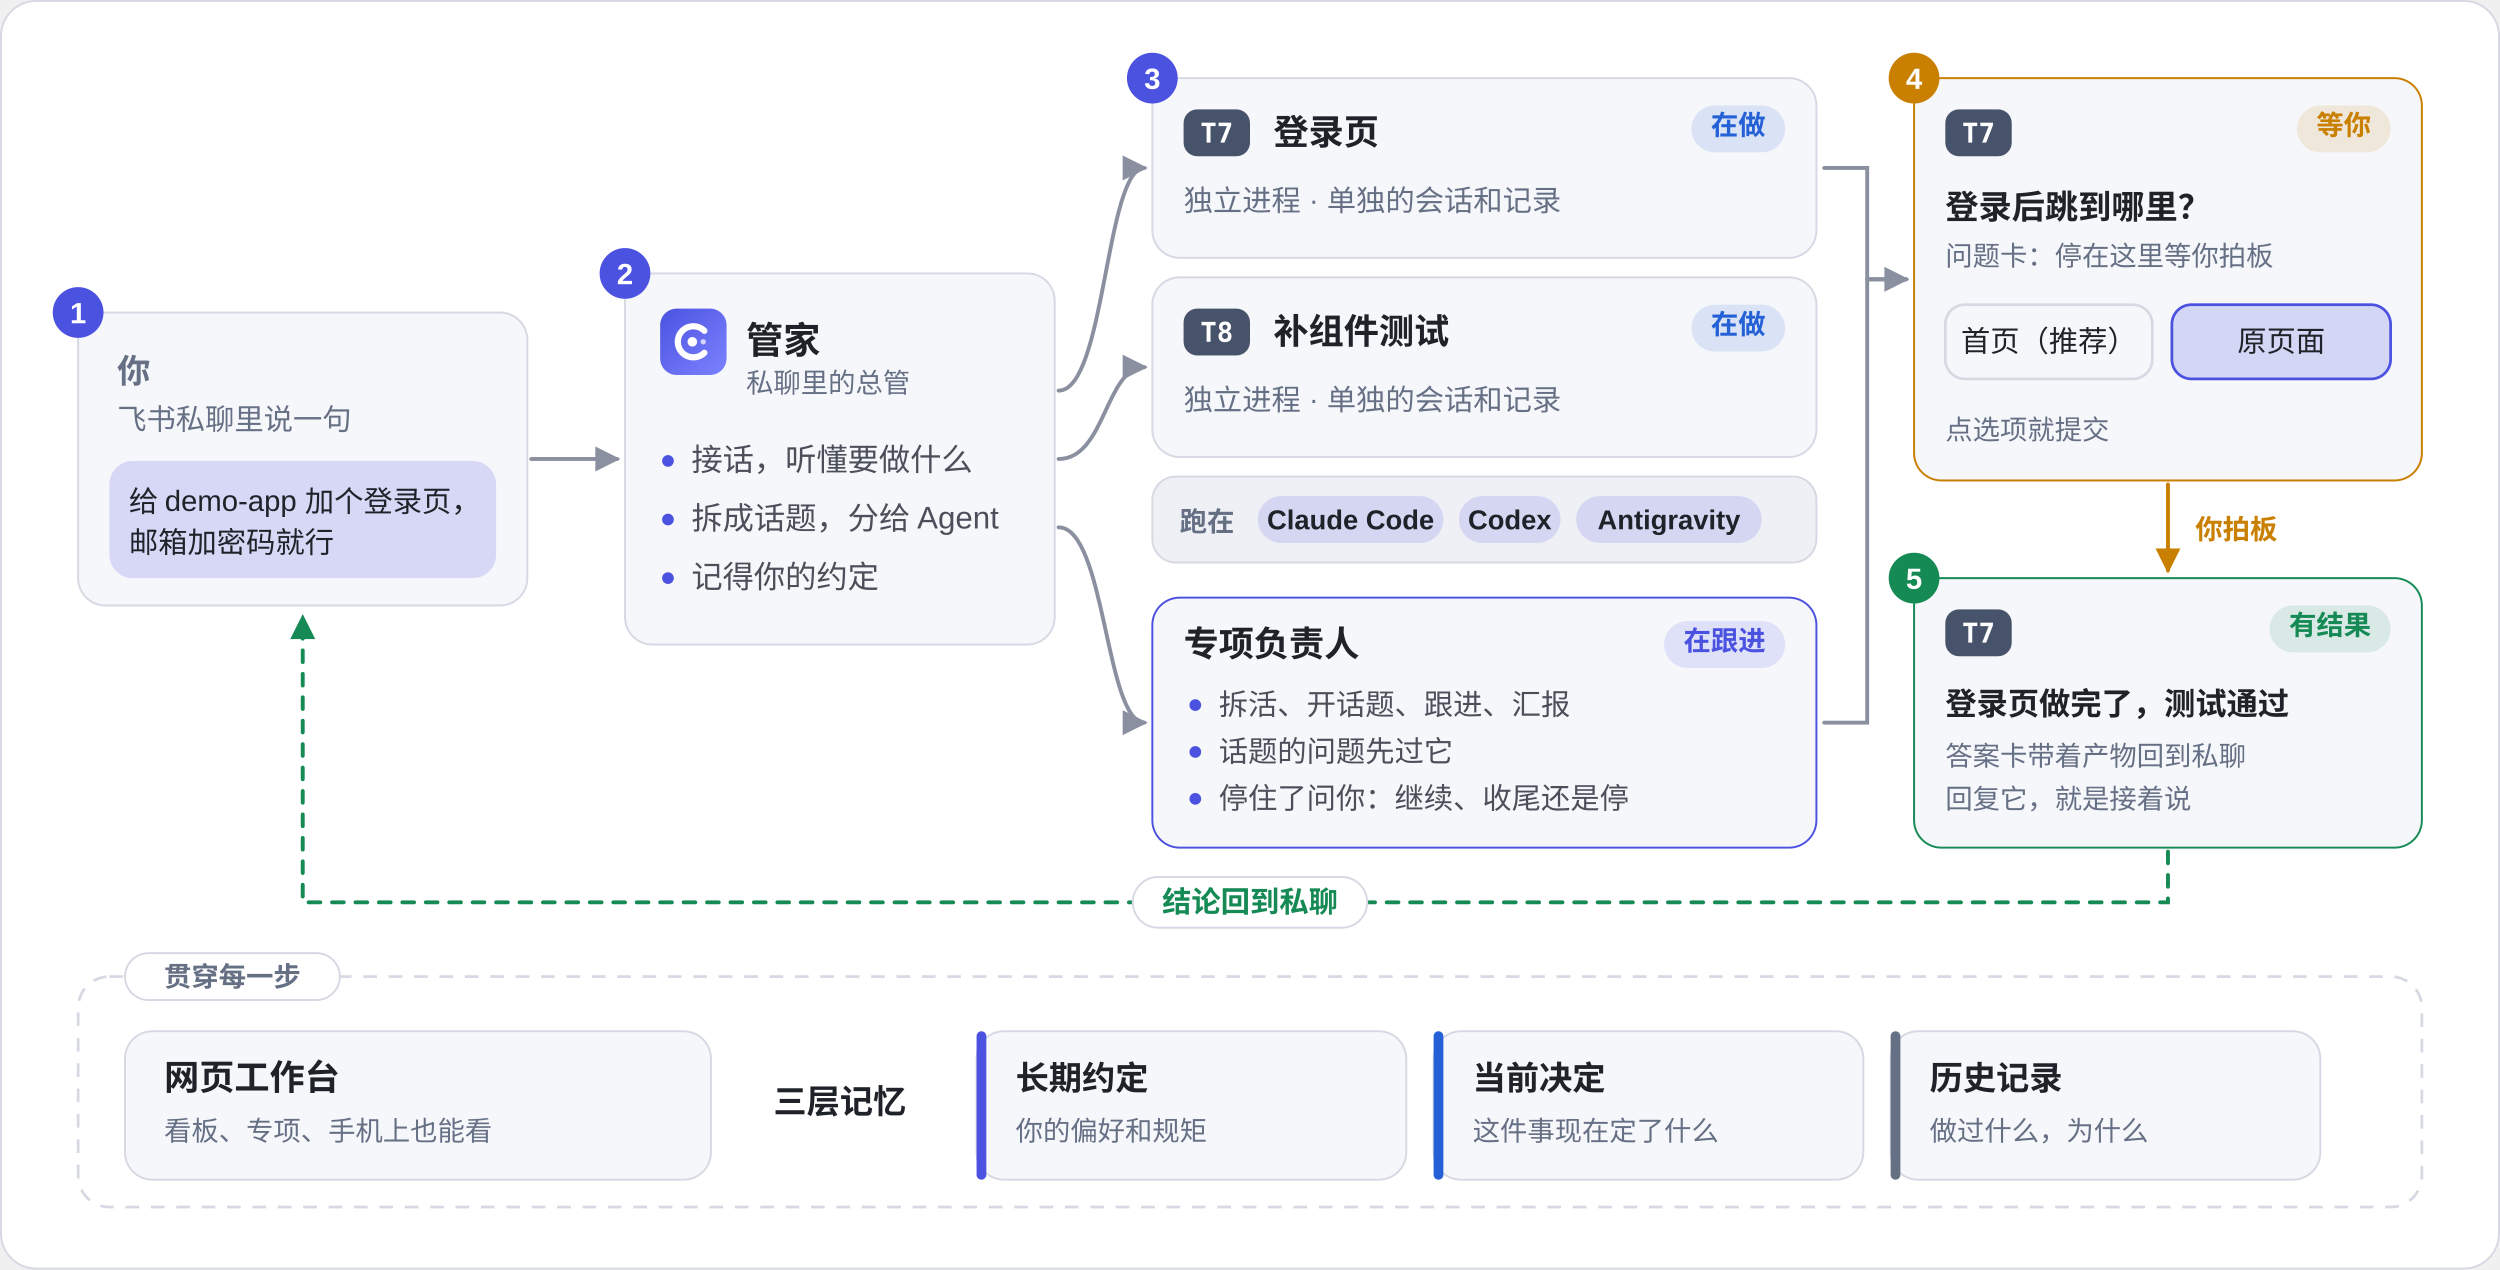
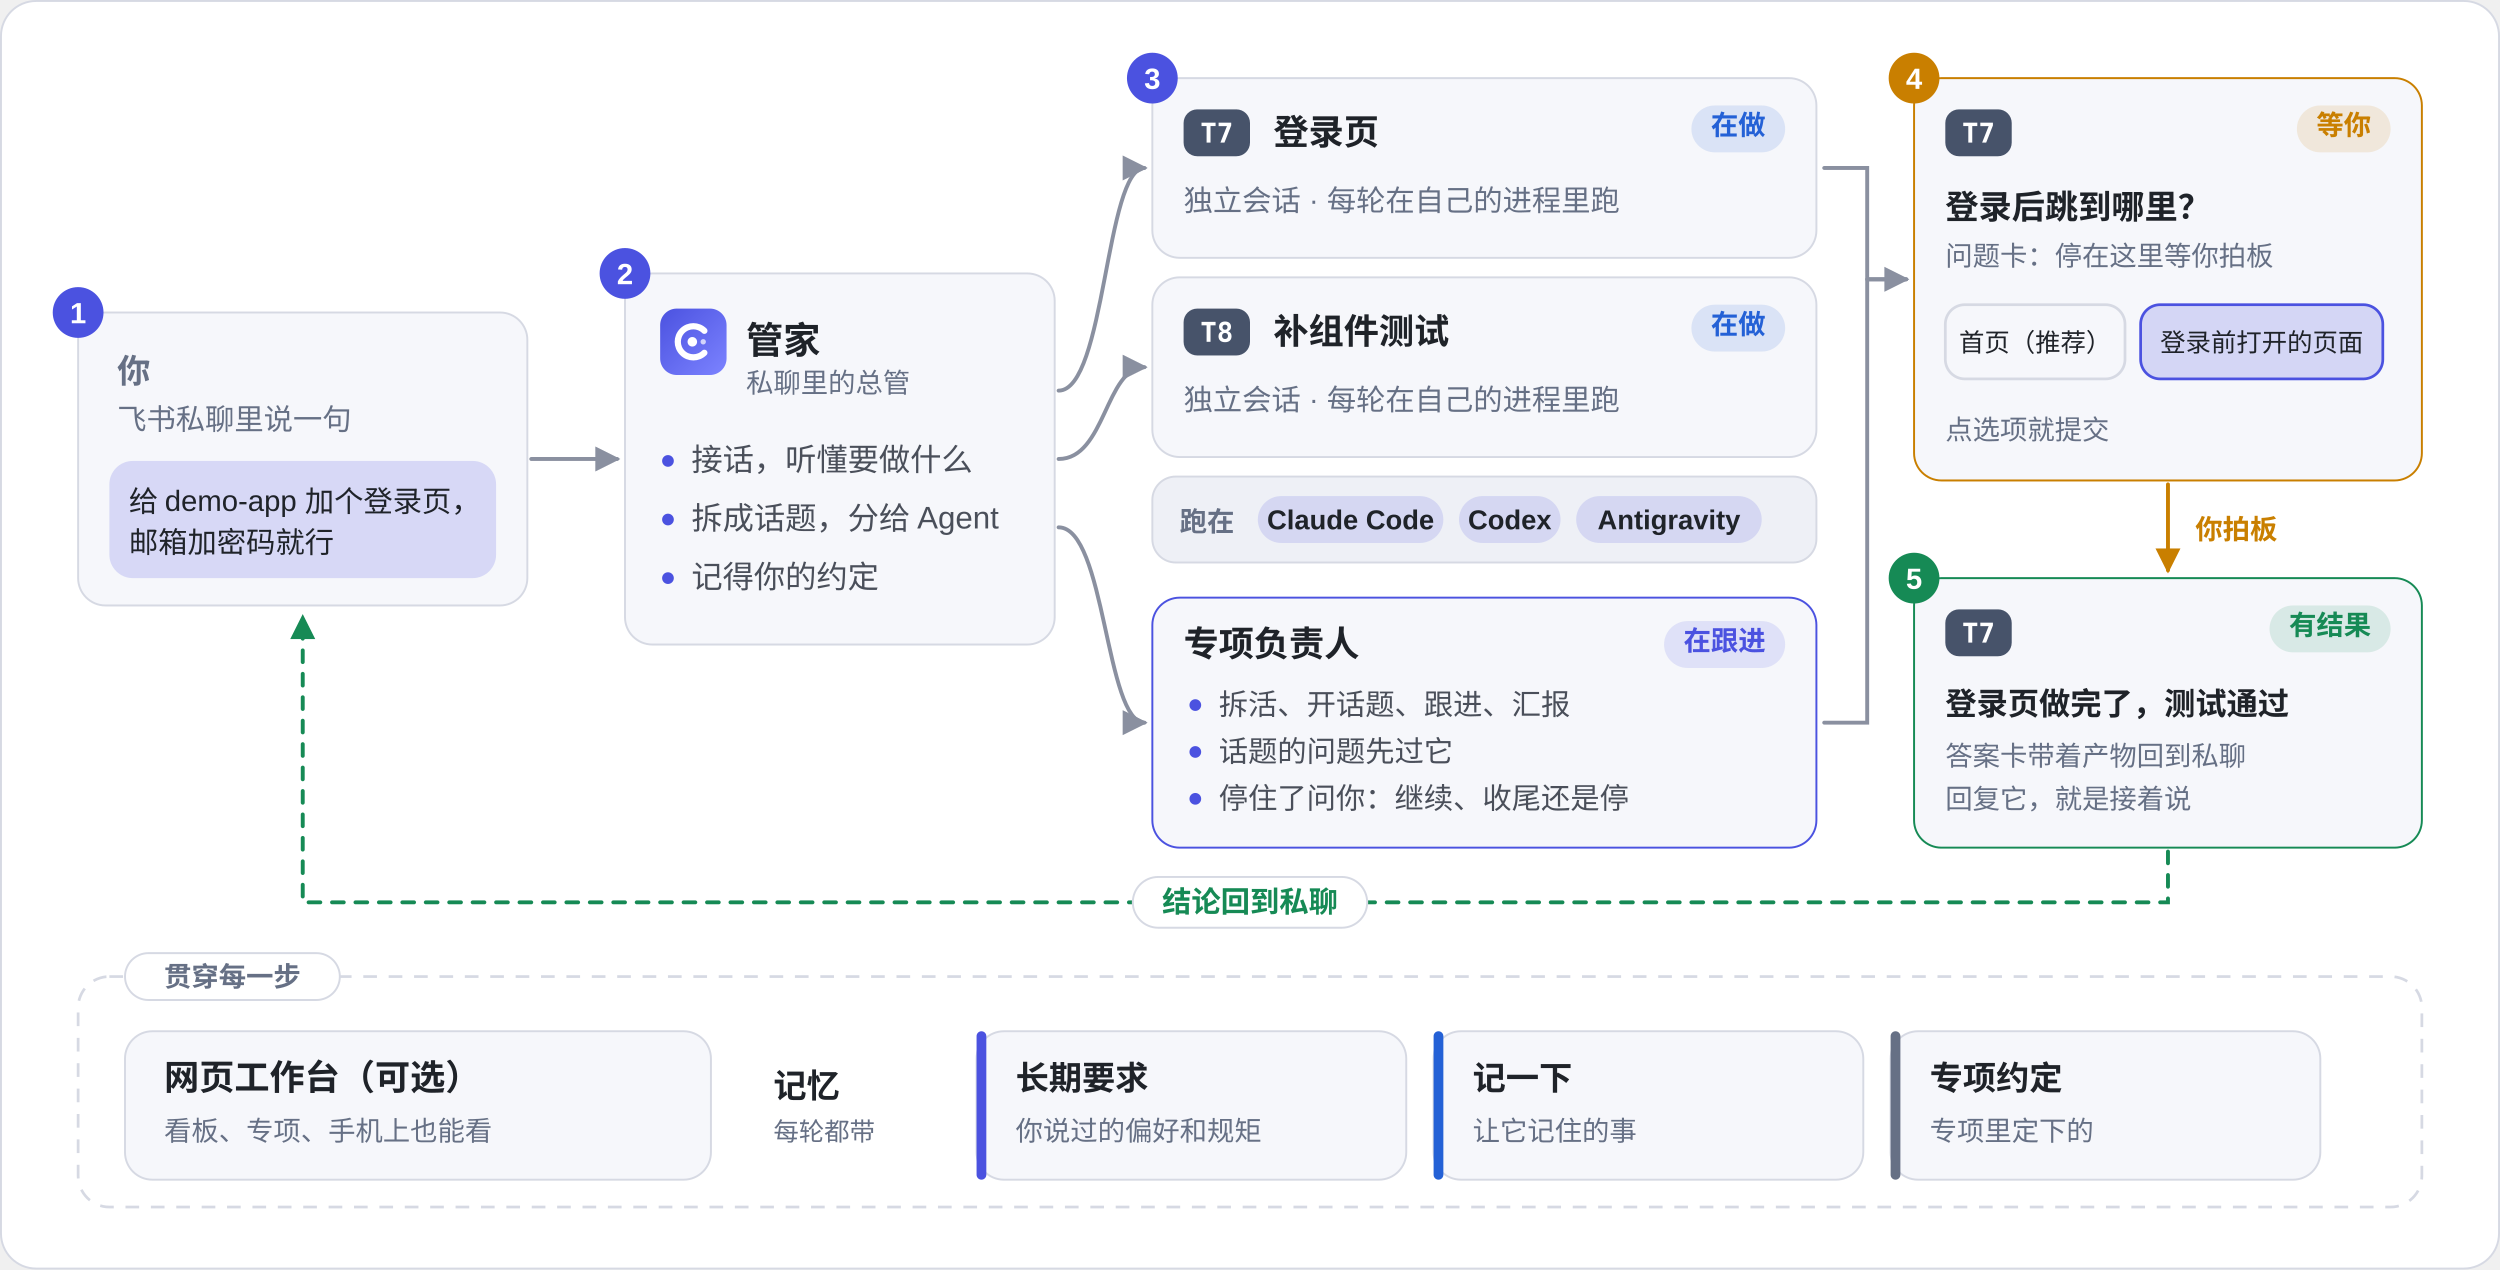
<svg xmlns="http://www.w3.org/2000/svg" viewBox="0 0 1280 650" width="1280" height="650" role="img" aria-label="Covey 工作流：一句话到结论">
  <defs>
    <marker id="ar" viewBox="0 0 10 10" refX="8" refY="5" markerWidth="8" markerHeight="8" orient="auto-start-reverse">
      <path d="M1 1L9 5L1 9z" fill="#8A90A0" />
    </marker>
    <marker id="ao" viewBox="0 0 10 10" refX="8" refY="5" markerWidth="8" markerHeight="8" orient="auto-start-reverse">
      <path d="M1 1L9 5L1 9z" fill="#C97F00" />
    </marker>
    <marker id="ag" viewBox="0 0 10 10" refX="8" refY="5" markerWidth="8" markerHeight="8" orient="auto-start-reverse">
      <path d="M1 1L9 5L1 9z" fill="#168A55" />
    </marker>
  </defs>
  <rect x="0.5" y="0.5" width="1279" height="649" rx="18" fill="#ffffff" stroke="#D6D9E3" stroke-width="1" />
  <rect x="40" y="160" width="230" height="150" rx="14" fill="#F6F7FB" stroke="#D6D9E3" stroke-width="1" />
  <text x="60" y="196" font-family="-apple-system,&quot;Segoe UI&quot;,&quot;Helvetica Neue&quot;,Arial,&quot;PingFang SC&quot;,&quot;Microsoft YaHei&quot;,&quot;Noto Sans CJK SC&quot;,sans-serif" font-size="17" font-weight="600" fill="#667085" text-anchor="start">你</text>
  <text x="60" y="220" font-family="-apple-system,&quot;Segoe UI&quot;,&quot;Helvetica Neue&quot;,Arial,&quot;PingFang SC&quot;,&quot;Microsoft YaHei&quot;,&quot;Noto Sans CJK SC&quot;,sans-serif" font-size="15" font-weight="400" fill="#667085" text-anchor="start">飞书私聊里说一句</text>
  <rect x="56" y="236" width="198" height="60" rx="12" fill="#4B52E0" fill-opacity=".18" />
  <text x="66" y="262" font-family="-apple-system,&quot;Segoe UI&quot;,&quot;Helvetica Neue&quot;,Arial,&quot;PingFang SC&quot;,&quot;Microsoft YaHei&quot;,&quot;Noto Sans CJK SC&quot;,sans-serif" font-size="15" font-weight="400" fill="#1F2329" text-anchor="start">给 demo-app 加个登录页，</text>
  <text x="66" y="283" font-family="-apple-system,&quot;Segoe UI&quot;,&quot;Helvetica Neue&quot;,Arial,&quot;PingFang SC&quot;,&quot;Microsoft YaHei&quot;,&quot;Noto Sans CJK SC&quot;,sans-serif" font-size="15" font-weight="400" fill="#1F2329" text-anchor="start">邮箱加密码就行</text>
  <circle cx="40" cy="160" r="13" fill="#4B52E0" />
  <text x="40" y="165.5" font-family="-apple-system,&quot;Segoe UI&quot;,&quot;Helvetica Neue&quot;,Arial,&quot;PingFang SC&quot;,&quot;Microsoft YaHei&quot;,&quot;Noto Sans CJK SC&quot;,sans-serif" font-size="15" font-weight="700" fill="#fff" text-anchor="middle">1</text>
  <rect x="320" y="140" width="220" height="190" rx="14" fill="#F6F7FB" stroke="#D6D9E3" stroke-width="1" />
  <g transform="translate(338 158) scale(0.53125)">
    <defs>
      <linearGradient id="mgw" x1="0" y1="0" x2="1" y2="1">
        <stop offset="0" stop-color="#4B52E0" />
        <stop offset="1" stop-color="#7C83FF" />
      </linearGradient>
    </defs>
    <rect width="64" height="64" rx="16" fill="url(#mgw)" />
    <path d="M42.6 21.4A15 15 0 1 0 42.6 42.6" fill="none" stroke="#fff" stroke-width="6" stroke-linecap="round" />
    <circle cx="31" cy="32" r="4.6" fill="#fff" />
    <circle cx="41.5" cy="32" r="2.6" fill="#fff" fill-opacity=".7" />
  </g>
  <text x="382" y="181" font-family="-apple-system,&quot;Segoe UI&quot;,&quot;Helvetica Neue&quot;,Arial,&quot;PingFang SC&quot;,&quot;Microsoft YaHei&quot;,&quot;Noto Sans CJK SC&quot;,sans-serif" font-size="19" font-weight="700" fill="#1F2329" text-anchor="start">管家</text>
  <text x="382" y="201" font-family="-apple-system,&quot;Segoe UI&quot;,&quot;Helvetica Neue&quot;,Arial,&quot;PingFang SC&quot;,&quot;Microsoft YaHei&quot;,&quot;Noto Sans CJK SC&quot;,sans-serif" font-size="14" font-weight="400" fill="#667085" text-anchor="start">私聊里的总管</text>
  <circle cx="342" cy="236" r="3" fill="#4B52E0" />
  <text x="354" y="241" font-family="-apple-system,&quot;Segoe UI&quot;,&quot;Helvetica Neue&quot;,Arial,&quot;PingFang SC&quot;,&quot;Microsoft YaHei&quot;,&quot;Noto Sans CJK SC&quot;,sans-serif" font-size="16" font-weight="400" fill="#4A4F5A" text-anchor="start">接话，听懂要做什么</text>
  <circle cx="342" cy="266" r="3" fill="#4B52E0" />
  <text x="354" y="271" font-family="-apple-system,&quot;Segoe UI&quot;,&quot;Helvetica Neue&quot;,Arial,&quot;PingFang SC&quot;,&quot;Microsoft YaHei&quot;,&quot;Noto Sans CJK SC&quot;,sans-serif" font-size="16" font-weight="400" fill="#4A4F5A" text-anchor="start">拆成话题，分给 Agent</text>
  <circle cx="342" cy="296" r="3" fill="#4B52E0" />
  <text x="354" y="301" font-family="-apple-system,&quot;Segoe UI&quot;,&quot;Helvetica Neue&quot;,Arial,&quot;PingFang SC&quot;,&quot;Microsoft YaHei&quot;,&quot;Noto Sans CJK SC&quot;,sans-serif" font-size="16" font-weight="400" fill="#4A4F5A" text-anchor="start">记得你的约定</text>
  <circle cx="320" cy="140" r="13" fill="#4B52E0" />
  <text x="320" y="145.5" font-family="-apple-system,&quot;Segoe UI&quot;,&quot;Helvetica Neue&quot;,Arial,&quot;PingFang SC&quot;,&quot;Microsoft YaHei&quot;,&quot;Noto Sans CJK SC&quot;,sans-serif" font-size="15" font-weight="700" fill="#fff" text-anchor="middle">2</text>
  <rect x="590" y="40" width="340" height="92" rx="14" fill="#F6F7FB" stroke="#D6D9E3" stroke-width="1" />
  <rect x="606" y="56" width="34" height="24" rx="7" fill="#47536A" />
  <text x="623.0" y="73" font-family="&quot;SF Mono&quot;,&quot;DejaVu Sans Mono&quot;,Menlo,Consolas,monospace" font-size="14" font-weight="700" fill="#fff" text-anchor="middle">T7</text>
  <text x="652" y="74" font-family="-apple-system,&quot;Segoe UI&quot;,&quot;Helvetica Neue&quot;,Arial,&quot;PingFang SC&quot;,&quot;Microsoft YaHei&quot;,&quot;Noto Sans CJK SC&quot;,sans-serif" font-size="18" font-weight="700" fill="#1F2329" text-anchor="start">登录页</text>
  <g transform="translate(866 54)">
    <rect x="0" y="0" width="48" height="24" rx="12.0" fill="#2461D6" fill-opacity="0.13" />
    <text x="24.0" y="15" font-family="-apple-system,&quot;Segoe UI&quot;,&quot;Helvetica Neue&quot;,Arial,&quot;PingFang SC&quot;,&quot;Microsoft YaHei&quot;,&quot;Noto Sans CJK SC&quot;,sans-serif" font-size="14" font-weight="600" fill="#2461D6" text-anchor="middle">在做</text>
  </g>
-   <text x="606" y="108" font-family="-apple-system,&quot;Segoe UI&quot;,&quot;Helvetica Neue&quot;,Arial,&quot;PingFang SC&quot;,&quot;Microsoft YaHei&quot;,&quot;Noto Sans CJK SC&quot;,sans-serif" font-size="15" font-weight="400" fill="#667085" text-anchor="start">独立进程 · 单独的会话和记录</text>
+   <text x="606" y="108" font-family="-apple-system,&quot;Segoe UI&quot;,&quot;Helvetica Neue&quot;,Arial,&quot;PingFang SC&quot;,&quot;Microsoft YaHei&quot;,&quot;Noto Sans CJK SC&quot;,sans-serif" font-size="15" font-weight="400" fill="#667085" text-anchor="start">独立会话 · 每轮在自己的进程里跑</text>
  <rect x="590" y="142" width="340" height="92" rx="14" fill="#F6F7FB" stroke="#D6D9E3" stroke-width="1" />
  <rect x="606" y="158" width="34" height="24" rx="7" fill="#47536A" />
  <text x="623.0" y="175" font-family="&quot;SF Mono&quot;,&quot;DejaVu Sans Mono&quot;,Menlo,Consolas,monospace" font-size="14" font-weight="700" fill="#fff" text-anchor="middle">T8</text>
  <text x="652" y="176" font-family="-apple-system,&quot;Segoe UI&quot;,&quot;Helvetica Neue&quot;,Arial,&quot;PingFang SC&quot;,&quot;Microsoft YaHei&quot;,&quot;Noto Sans CJK SC&quot;,sans-serif" font-size="18" font-weight="700" fill="#1F2329" text-anchor="start">补组件测试</text>
  <g transform="translate(866 156)">
    <rect x="0" y="0" width="48" height="24" rx="12.0" fill="#2461D6" fill-opacity="0.13" />
    <text x="24.0" y="15" font-family="-apple-system,&quot;Segoe UI&quot;,&quot;Helvetica Neue&quot;,Arial,&quot;PingFang SC&quot;,&quot;Microsoft YaHei&quot;,&quot;Noto Sans CJK SC&quot;,sans-serif" font-size="14" font-weight="600" fill="#2461D6" text-anchor="middle">在做</text>
  </g>
-   <text x="606" y="210" font-family="-apple-system,&quot;Segoe UI&quot;,&quot;Helvetica Neue&quot;,Arial,&quot;PingFang SC&quot;,&quot;Microsoft YaHei&quot;,&quot;Noto Sans CJK SC&quot;,sans-serif" font-size="15" font-weight="400" fill="#667085" text-anchor="start">独立进程 · 单独的会话和记录</text>
+   <text x="606" y="210" font-family="-apple-system,&quot;Segoe UI&quot;,&quot;Helvetica Neue&quot;,Arial,&quot;PingFang SC&quot;,&quot;Microsoft YaHei&quot;,&quot;Noto Sans CJK SC&quot;,sans-serif" font-size="15" font-weight="400" fill="#667085" text-anchor="start">独立会话 · 每轮在自己的进程里跑</text>
  <rect x="590" y="244" width="340" height="44" rx="12" fill="#EEF0F6" stroke="#D6D9E3" stroke-width="1" />
  <text x="604" y="272" font-family="-apple-system,&quot;Segoe UI&quot;,&quot;Helvetica Neue&quot;,Arial,&quot;PingFang SC&quot;,&quot;Microsoft YaHei&quot;,&quot;Noto Sans CJK SC&quot;,sans-serif" font-size="14" font-weight="600" fill="#667085" text-anchor="start">跑在</text>
  <rect x="644" y="254" width="95" height="24" rx="12" fill="#4B52E0" fill-opacity=".16" />
  <text x="691.5" y="271" font-family="-apple-system,&quot;Segoe UI&quot;,&quot;Helvetica Neue&quot;,Arial,&quot;PingFang SC&quot;,&quot;Microsoft YaHei&quot;,&quot;Noto Sans CJK SC&quot;,sans-serif" font-size="14" font-weight="600" fill="#1F2329" text-anchor="middle">Claude Code</text>
  <rect x="747" y="254" width="52" height="24" rx="12" fill="#4B52E0" fill-opacity=".16" />
  <text x="773.0" y="271" font-family="-apple-system,&quot;Segoe UI&quot;,&quot;Helvetica Neue&quot;,Arial,&quot;PingFang SC&quot;,&quot;Microsoft YaHei&quot;,&quot;Noto Sans CJK SC&quot;,sans-serif" font-size="14" font-weight="600" fill="#1F2329" text-anchor="middle">Codex</text>
  <rect x="807" y="254" width="95" height="24" rx="12" fill="#4B52E0" fill-opacity=".16" />
  <text x="854.5" y="271" font-family="-apple-system,&quot;Segoe UI&quot;,&quot;Helvetica Neue&quot;,Arial,&quot;PingFang SC&quot;,&quot;Microsoft YaHei&quot;,&quot;Noto Sans CJK SC&quot;,sans-serif" font-size="14" font-weight="600" fill="#1F2329" text-anchor="middle">Antigravity</text>
  <rect x="590" y="306" width="340" height="128" rx="14" fill="#F6F7FB" stroke="#4B52E0" stroke-width="1" />
  <text x="606" y="336" font-family="-apple-system,&quot;Segoe UI&quot;,&quot;Helvetica Neue&quot;,Arial,&quot;PingFang SC&quot;,&quot;Microsoft YaHei&quot;,&quot;Noto Sans CJK SC&quot;,sans-serif" font-size="18" font-weight="700" fill="#1F2329" text-anchor="start">专项负责人</text>
  <g transform="translate(852 318)">
    <rect x="0" y="0" width="62" height="24" rx="12.0" fill="#4B52E0" fill-opacity="0.13" />
    <text x="31.0" y="15" font-family="-apple-system,&quot;Segoe UI&quot;,&quot;Helvetica Neue&quot;,Arial,&quot;PingFang SC&quot;,&quot;Microsoft YaHei&quot;,&quot;Noto Sans CJK SC&quot;,sans-serif" font-size="14" font-weight="600" fill="#4B52E0" text-anchor="middle">在跟进</text>
  </g>
  <circle cx="612" cy="361" r="3" fill="#4B52E0" />
  <text x="624" y="366" font-family="-apple-system,&quot;Segoe UI&quot;,&quot;Helvetica Neue&quot;,Arial,&quot;PingFang SC&quot;,&quot;Microsoft YaHei&quot;,&quot;Noto Sans CJK SC&quot;,sans-serif" font-size="15" font-weight="400" fill="#4A4F5A" text-anchor="start">拆活、开话题、跟进、汇报</text>
  <circle cx="612" cy="385" r="3" fill="#4B52E0" />
  <text x="624" y="390" font-family="-apple-system,&quot;Segoe UI&quot;,&quot;Helvetica Neue&quot;,Arial,&quot;PingFang SC&quot;,&quot;Microsoft YaHei&quot;,&quot;Noto Sans CJK SC&quot;,sans-serif" font-size="15" font-weight="400" fill="#4A4F5A" text-anchor="start">话题的问题先过它</text>
  <circle cx="612" cy="409" r="3" fill="#4B52E0" />
  <text x="624" y="414" font-family="-apple-system,&quot;Segoe UI&quot;,&quot;Helvetica Neue&quot;,Arial,&quot;PingFang SC&quot;,&quot;Microsoft YaHei&quot;,&quot;Noto Sans CJK SC&quot;,sans-serif" font-size="15" font-weight="400" fill="#4A4F5A" text-anchor="start">停住了问你：继续、收尾还是停</text>
  <circle cx="590" cy="40" r="13" fill="#4B52E0" />
  <text x="590" y="45.5" font-family="-apple-system,&quot;Segoe UI&quot;,&quot;Helvetica Neue&quot;,Arial,&quot;PingFang SC&quot;,&quot;Microsoft YaHei&quot;,&quot;Noto Sans CJK SC&quot;,sans-serif" font-size="15" font-weight="700" fill="#fff" text-anchor="middle">3</text>
  <rect x="980" y="40" width="260" height="206" rx="14" fill="#F6F7FB" stroke="#C97F00" stroke-width="1" />
  <rect x="996" y="56" width="34" height="24" rx="7" fill="#47536A" />
  <text x="1013.0" y="73" font-family="&quot;SF Mono&quot;,&quot;DejaVu Sans Mono&quot;,Menlo,Consolas,monospace" font-size="14" font-weight="700" fill="#fff" text-anchor="middle">T7</text>
  <g transform="translate(1176 54)">
    <rect x="0" y="0" width="48" height="24" rx="12.0" fill="#C97F00" fill-opacity="0.13" />
    <text x="24.0" y="15" font-family="-apple-system,&quot;Segoe UI&quot;,&quot;Helvetica Neue&quot;,Arial,&quot;PingFang SC&quot;,&quot;Microsoft YaHei&quot;,&quot;Noto Sans CJK SC&quot;,sans-serif" font-size="14" font-weight="600" fill="#C97F00" text-anchor="middle">等你</text>
  </g>
  <text x="996" y="112" font-family="-apple-system,&quot;Segoe UI&quot;,&quot;Helvetica Neue&quot;,Arial,&quot;PingFang SC&quot;,&quot;Microsoft YaHei&quot;,&quot;Noto Sans CJK SC&quot;,sans-serif" font-size="17" font-weight="700" fill="#1F2329" text-anchor="start">登录后跳到哪里？</text>
  <text x="996" y="136" font-family="-apple-system,&quot;Segoe UI&quot;,&quot;Helvetica Neue&quot;,Arial,&quot;PingFang SC&quot;,&quot;Microsoft YaHei&quot;,&quot;Noto Sans CJK SC&quot;,sans-serif" font-size="14" font-weight="400" fill="#667085" text-anchor="start">问题卡：停在这里等你拍板</text>
-   <rect x="996" y="156" width="106" height="38" rx="10" fill="none" stroke="#D6D9E3" stroke-width="1.4" />
-   <text x="1049" y="180" font-family="-apple-system,&quot;Segoe UI&quot;,&quot;Helvetica Neue&quot;,Arial,&quot;PingFang SC&quot;,&quot;Microsoft YaHei&quot;,&quot;Noto Sans CJK SC&quot;,sans-serif" font-size="15" font-weight="500" fill="#1F2329" text-anchor="middle">首页（推荐）</text>
-   <rect x="1112" y="156" width="112" height="38" rx="10" fill="#4B52E0" fill-opacity=".2" />
-   <rect x="1112" y="156" width="112" height="38" rx="10" fill="none" stroke="#4B52E0" stroke-width="1.4" />
-   <text x="1168" y="180" font-family="-apple-system,&quot;Segoe UI&quot;,&quot;Helvetica Neue&quot;,Arial,&quot;PingFang SC&quot;,&quot;Microsoft YaHei&quot;,&quot;Noto Sans CJK SC&quot;,sans-serif" font-size="15" font-weight="500" fill="#1F2329" text-anchor="middle">原页面</text>
+   <rect x="996" y="156" width="92" height="38" rx="10" fill="none" stroke="#D6D9E3" stroke-width="1.4" />
+   <text x="1042" y="180" font-family="-apple-system,&quot;Segoe UI&quot;,&quot;Helvetica Neue&quot;,Arial,&quot;PingFang SC&quot;,&quot;Microsoft YaHei&quot;,&quot;Noto Sans CJK SC&quot;,sans-serif" font-size="13" font-weight="500" fill="#1F2329" text-anchor="middle">首页（推荐）</text>
+   <rect x="1096" y="156" width="124" height="38" rx="10" fill="#4B52E0" fill-opacity=".2" />
+   <rect x="1096" y="156" width="124" height="38" rx="10" fill="none" stroke="#4B52E0" stroke-width="1.4" />
+   <text x="1158" y="180" font-family="-apple-system,&quot;Segoe UI&quot;,&quot;Helvetica Neue&quot;,Arial,&quot;PingFang SC&quot;,&quot;Microsoft YaHei&quot;,&quot;Noto Sans CJK SC&quot;,sans-serif" font-size="13" font-weight="500" fill="#1F2329" text-anchor="middle">登录前打开的页面</text>
  <text x="996" y="225" font-family="-apple-system,&quot;Segoe UI&quot;,&quot;Helvetica Neue&quot;,Arial,&quot;PingFang SC&quot;,&quot;Microsoft YaHei&quot;,&quot;Noto Sans CJK SC&quot;,sans-serif" font-size="14" font-weight="400" fill="#667085" text-anchor="start">点选项就提交</text>
  <circle cx="980" cy="40" r="13" fill="#C97F00" />
  <text x="980" y="45.5" font-family="-apple-system,&quot;Segoe UI&quot;,&quot;Helvetica Neue&quot;,Arial,&quot;PingFang SC&quot;,&quot;Microsoft YaHei&quot;,&quot;Noto Sans CJK SC&quot;,sans-serif" font-size="15" font-weight="700" fill="#fff" text-anchor="middle">4</text>
  <rect x="980" y="296" width="260" height="138" rx="14" fill="#F6F7FB" stroke="#168A55" stroke-width="1" />
  <rect x="996" y="312" width="34" height="24" rx="7" fill="#47536A" />
  <text x="1013.0" y="329" font-family="&quot;SF Mono&quot;,&quot;DejaVu Sans Mono&quot;,Menlo,Consolas,monospace" font-size="14" font-weight="700" fill="#fff" text-anchor="middle">T7</text>
  <g transform="translate(1162 310)">
    <rect x="0" y="0" width="62" height="24" rx="12.0" fill="#168A55" fill-opacity="0.13" />
    <text x="31.0" y="15" font-family="-apple-system,&quot;Segoe UI&quot;,&quot;Helvetica Neue&quot;,Arial,&quot;PingFang SC&quot;,&quot;Microsoft YaHei&quot;,&quot;Noto Sans CJK SC&quot;,sans-serif" font-size="14" font-weight="600" fill="#168A55" text-anchor="middle">有结果</text>
  </g>
  <text x="996" y="366" font-family="-apple-system,&quot;Segoe UI&quot;,&quot;Helvetica Neue&quot;,Arial,&quot;PingFang SC&quot;,&quot;Microsoft YaHei&quot;,&quot;Noto Sans CJK SC&quot;,sans-serif" font-size="16" font-weight="700" fill="#1F2329" text-anchor="start">登录页做完了，测试通过</text>
  <text x="996" y="392" font-family="-apple-system,&quot;Segoe UI&quot;,&quot;Helvetica Neue&quot;,Arial,&quot;PingFang SC&quot;,&quot;Microsoft YaHei&quot;,&quot;Noto Sans CJK SC&quot;,sans-serif" font-size="14" font-weight="400" fill="#667085" text-anchor="start">答案卡带着产物回到私聊</text>
  <text x="996" y="414" font-family="-apple-system,&quot;Segoe UI&quot;,&quot;Helvetica Neue&quot;,Arial,&quot;PingFang SC&quot;,&quot;Microsoft YaHei&quot;,&quot;Noto Sans CJK SC&quot;,sans-serif" font-size="14" font-weight="400" fill="#667085" text-anchor="start">回复它，就是接着说</text>
  <circle cx="980" cy="296" r="13" fill="#168A55" />
  <text x="980" y="301.5" font-family="-apple-system,&quot;Segoe UI&quot;,&quot;Helvetica Neue&quot;,Arial,&quot;PingFang SC&quot;,&quot;Microsoft YaHei&quot;,&quot;Noto Sans CJK SC&quot;,sans-serif" font-size="15" font-weight="700" fill="#fff" text-anchor="middle">5</text>
  <path d="M272 235H316" fill="none" stroke="#8A90A0" stroke-width="2" stroke-linecap="round" marker-end="url(#ar)" />
  <path d="M542 200C566 200 566 86 586 86" fill="none" stroke="#8A90A0" stroke-width="2" stroke-linecap="round" marker-end="url(#ar)" />
  <path d="M542 235C566 235 566 188 586 188" fill="none" stroke="#8A90A0" stroke-width="2" stroke-linecap="round" marker-end="url(#ar)" />
  <path d="M542 270C566 270 566 370 586 370" fill="none" stroke="#8A90A0" stroke-width="2" stroke-linecap="round" marker-end="url(#ar)" />
  <path d="M934 86H956V370H934M956 143H976" fill="none" stroke="#8A90A0" stroke-width="2" stroke-linecap="round" />
  <path d="M956 143H976" fill="none" stroke="#8A90A0" stroke-width="2" stroke-linecap="round" marker-end="url(#ar)" />
  <path d="M1110 248V292" fill="none" stroke="#C97F00" stroke-width="2" stroke-linecap="round" marker-end="url(#ao)" />
  <text x="1124" y="276" font-family="-apple-system,&quot;Segoe UI&quot;,&quot;Helvetica Neue&quot;,Arial,&quot;PingFang SC&quot;,&quot;Microsoft YaHei&quot;,&quot;Noto Sans CJK SC&quot;,sans-serif" font-size="14" font-weight="600" fill="#C97F00" text-anchor="start">你拍板</text>
  <path d="M1110 436V462H155V316" fill="none" stroke="#168A55" stroke-width="2" stroke-linecap="round" stroke-dasharray="6 6" marker-end="url(#ag)" />
  <rect x="580.0" y="449" width="120" height="26" rx="13" fill="#ffffff" stroke="#D6D9E3" stroke-width="1" />
  <text x="640" y="467" font-family="-apple-system,&quot;Segoe UI&quot;,&quot;Helvetica Neue&quot;,Arial,&quot;PingFang SC&quot;,&quot;Microsoft YaHei&quot;,&quot;Noto Sans CJK SC&quot;,sans-serif" font-size="15" font-weight="600" fill="#168A55" text-anchor="middle">结论回到私聊</text>
  <rect x="40" y="500" width="1200" height="118" rx="16" fill="none" stroke="#D6D9E3" stroke-width="1.4" stroke-dasharray="7 6" />
  <rect x="64" y="488" width="110" height="24" rx="12" fill="#ffffff" stroke="#D6D9E3" stroke-width="1" />
  <text x="119.0" y="505" font-family="-apple-system,&quot;Segoe UI&quot;,&quot;Helvetica Neue&quot;,Arial,&quot;PingFang SC&quot;,&quot;Microsoft YaHei&quot;,&quot;Noto Sans CJK SC&quot;,sans-serif" font-size="14" font-weight="600" fill="#667085" text-anchor="middle">贯穿每一步</text>
  <rect x="64" y="528" width="300" height="76" rx="14" fill="#F6F7FB" stroke="#D6D9E3" stroke-width="1" />
-   <text x="84" y="558" font-family="-apple-system,&quot;Segoe UI&quot;,&quot;Helvetica Neue&quot;,Arial,&quot;PingFang SC&quot;,&quot;Microsoft YaHei&quot;,&quot;Noto Sans CJK SC&quot;,sans-serif" font-size="18" font-weight="700" fill="#1F2329" text-anchor="start">网页工作台</text>
+   <text x="84" y="558" font-family="-apple-system,&quot;Segoe UI&quot;,&quot;Helvetica Neue&quot;,Arial,&quot;PingFang SC&quot;,&quot;Microsoft YaHei&quot;,&quot;Noto Sans CJK SC&quot;,sans-serif" font-size="18" font-weight="700" fill="#1F2329" text-anchor="start">网页工作台（可选）</text>
  <text x="84" y="584" font-family="-apple-system,&quot;Segoe UI&quot;,&quot;Helvetica Neue&quot;,Arial,&quot;PingFang SC&quot;,&quot;Microsoft YaHei&quot;,&quot;Noto Sans CJK SC&quot;,sans-serif" font-size="14" font-weight="400" fill="#667085" text-anchor="start">看板、专项、手机上也能看</text>
-   <text x="396" y="570" font-family="-apple-system,&quot;Segoe UI&quot;,&quot;Helvetica Neue&quot;,Arial,&quot;PingFang SC&quot;,&quot;Microsoft YaHei&quot;,&quot;Noto Sans CJK SC&quot;,sans-serif" font-size="17" font-weight="700" fill="#1F2329" text-anchor="start">三层记忆</text>
+   <text x="396" y="562" font-family="-apple-system,&quot;Segoe UI&quot;,&quot;Helvetica Neue&quot;,Arial,&quot;PingFang SC&quot;,&quot;Microsoft YaHei&quot;,&quot;Noto Sans CJK SC&quot;,sans-serif" font-size="17" font-weight="700" fill="#1F2329" text-anchor="start">记忆</text>
+   <text x="396" y="584" font-family="-apple-system,&quot;Segoe UI&quot;,&quot;Helvetica Neue&quot;,Arial,&quot;PingFang SC&quot;,&quot;Microsoft YaHei&quot;,&quot;Noto Sans CJK SC&quot;,sans-serif" font-size="13" font-weight="400" fill="#667085" text-anchor="start">每轮都带</text>
  <rect x="500" y="528" width="220" height="76" rx="14" fill="#F6F7FB" stroke="#D6D9E3" stroke-width="1" />
  <rect x="500" y="528" width="5" height="76" rx="2.5" fill="#4B52E0" />
-   <text x="520" y="558" font-family="-apple-system,&quot;Segoe UI&quot;,&quot;Helvetica Neue&quot;,Arial,&quot;PingFang SC&quot;,&quot;Microsoft YaHei&quot;,&quot;Noto Sans CJK SC&quot;,sans-serif" font-size="17" font-weight="700" fill="#1F2329" text-anchor="start">长期约定</text>
-   <text x="520" y="584" font-family="-apple-system,&quot;Segoe UI&quot;,&quot;Helvetica Neue&quot;,Arial,&quot;PingFang SC&quot;,&quot;Microsoft YaHei&quot;,&quot;Noto Sans CJK SC&quot;,sans-serif" font-size="14" font-weight="400" fill="#667085" text-anchor="start">你的偏好和规矩</text>
+   <text x="520" y="558" font-family="-apple-system,&quot;Segoe UI&quot;,&quot;Helvetica Neue&quot;,Arial,&quot;PingFang SC&quot;,&quot;Microsoft YaHei&quot;,&quot;Noto Sans CJK SC&quot;,sans-serif" font-size="17" font-weight="700" fill="#1F2329" text-anchor="start">长期要求</text>
+   <text x="520" y="584" font-family="-apple-system,&quot;Segoe UI&quot;,&quot;Helvetica Neue&quot;,Arial,&quot;PingFang SC&quot;,&quot;Microsoft YaHei&quot;,&quot;Noto Sans CJK SC&quot;,sans-serif" font-size="14" font-weight="400" fill="#667085" text-anchor="start">你说过的偏好和规矩</text>
  <rect x="734" y="528" width="220" height="76" rx="14" fill="#F6F7FB" stroke="#D6D9E3" stroke-width="1" />
  <rect x="734" y="528" width="5" height="76" rx="2.5" fill="#2461D6" />
-   <text x="754" y="558" font-family="-apple-system,&quot;Segoe UI&quot;,&quot;Helvetica Neue&quot;,Arial,&quot;PingFang SC&quot;,&quot;Microsoft YaHei&quot;,&quot;Noto Sans CJK SC&quot;,sans-serif" font-size="17" font-weight="700" fill="#1F2329" text-anchor="start">当前决定</text>
-   <text x="754" y="584" font-family="-apple-system,&quot;Segoe UI&quot;,&quot;Helvetica Neue&quot;,Arial,&quot;PingFang SC&quot;,&quot;Microsoft YaHei&quot;,&quot;Noto Sans CJK SC&quot;,sans-serif" font-size="14" font-weight="400" fill="#667085" text-anchor="start">这件事现在定了什么</text>
+   <text x="754" y="558" font-family="-apple-system,&quot;Segoe UI&quot;,&quot;Helvetica Neue&quot;,Arial,&quot;PingFang SC&quot;,&quot;Microsoft YaHei&quot;,&quot;Noto Sans CJK SC&quot;,sans-serif" font-size="17" font-weight="700" fill="#1F2329" text-anchor="start">记一下</text>
+   <text x="754" y="584" font-family="-apple-system,&quot;Segoe UI&quot;,&quot;Helvetica Neue&quot;,Arial,&quot;PingFang SC&quot;,&quot;Microsoft YaHei&quot;,&quot;Noto Sans CJK SC&quot;,sans-serif" font-size="14" font-weight="400" fill="#667085" text-anchor="start">让它记住的事</text>
  <rect x="968" y="528" width="220" height="76" rx="14" fill="#F6F7FB" stroke="#D6D9E3" stroke-width="1" />
  <rect x="968" y="528" width="5" height="76" rx="2.5" fill="#667085" />
-   <text x="988" y="558" font-family="-apple-system,&quot;Segoe UI&quot;,&quot;Helvetica Neue&quot;,Arial,&quot;PingFang SC&quot;,&quot;Microsoft YaHei&quot;,&quot;Noto Sans CJK SC&quot;,sans-serif" font-size="17" font-weight="700" fill="#1F2329" text-anchor="start">历史记录</text>
-   <text x="988" y="584" font-family="-apple-system,&quot;Segoe UI&quot;,&quot;Helvetica Neue&quot;,Arial,&quot;PingFang SC&quot;,&quot;Microsoft YaHei&quot;,&quot;Noto Sans CJK SC&quot;,sans-serif" font-size="14" font-weight="400" fill="#667085" text-anchor="start">做过什么，为什么</text>
+   <text x="988" y="558" font-family="-apple-system,&quot;Segoe UI&quot;,&quot;Helvetica Neue&quot;,Arial,&quot;PingFang SC&quot;,&quot;Microsoft YaHei&quot;,&quot;Noto Sans CJK SC&quot;,sans-serif" font-size="17" font-weight="700" fill="#1F2329" text-anchor="start">专项约定</text>
+   <text x="988" y="584" font-family="-apple-system,&quot;Segoe UI&quot;,&quot;Helvetica Neue&quot;,Arial,&quot;PingFang SC&quot;,&quot;Microsoft YaHei&quot;,&quot;Noto Sans CJK SC&quot;,sans-serif" font-size="14" font-weight="400" fill="#667085" text-anchor="start">专项里定下的</text>
</svg>
